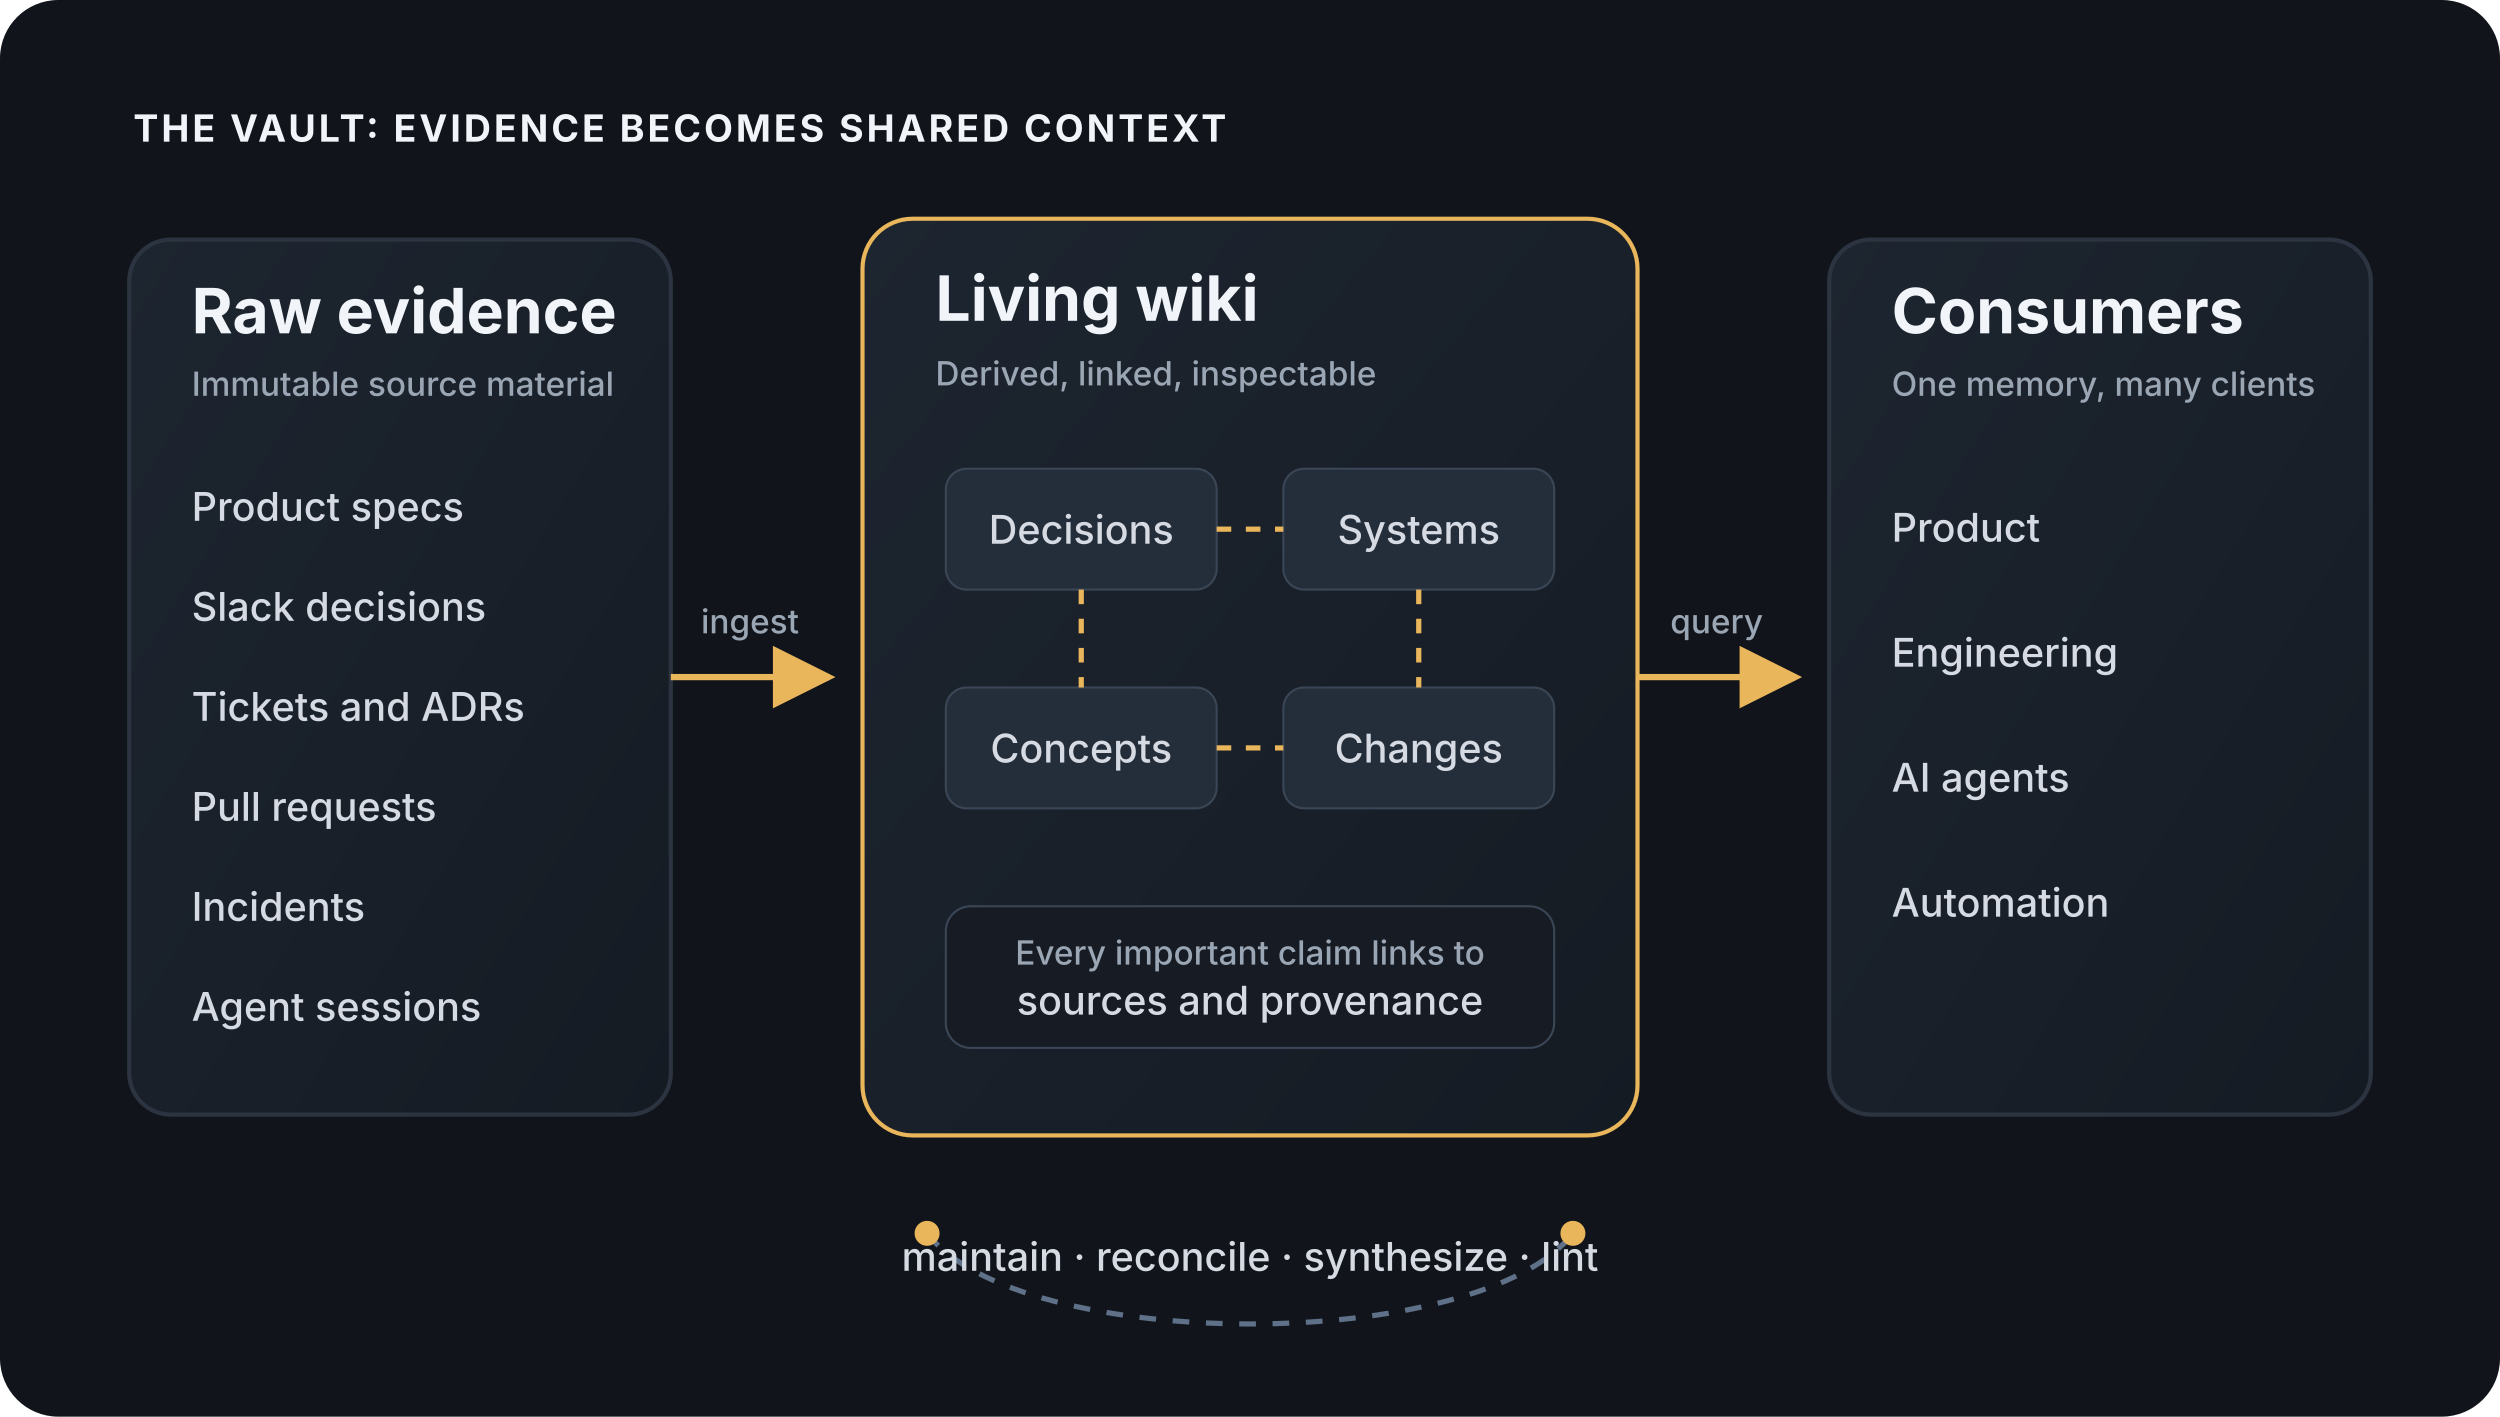
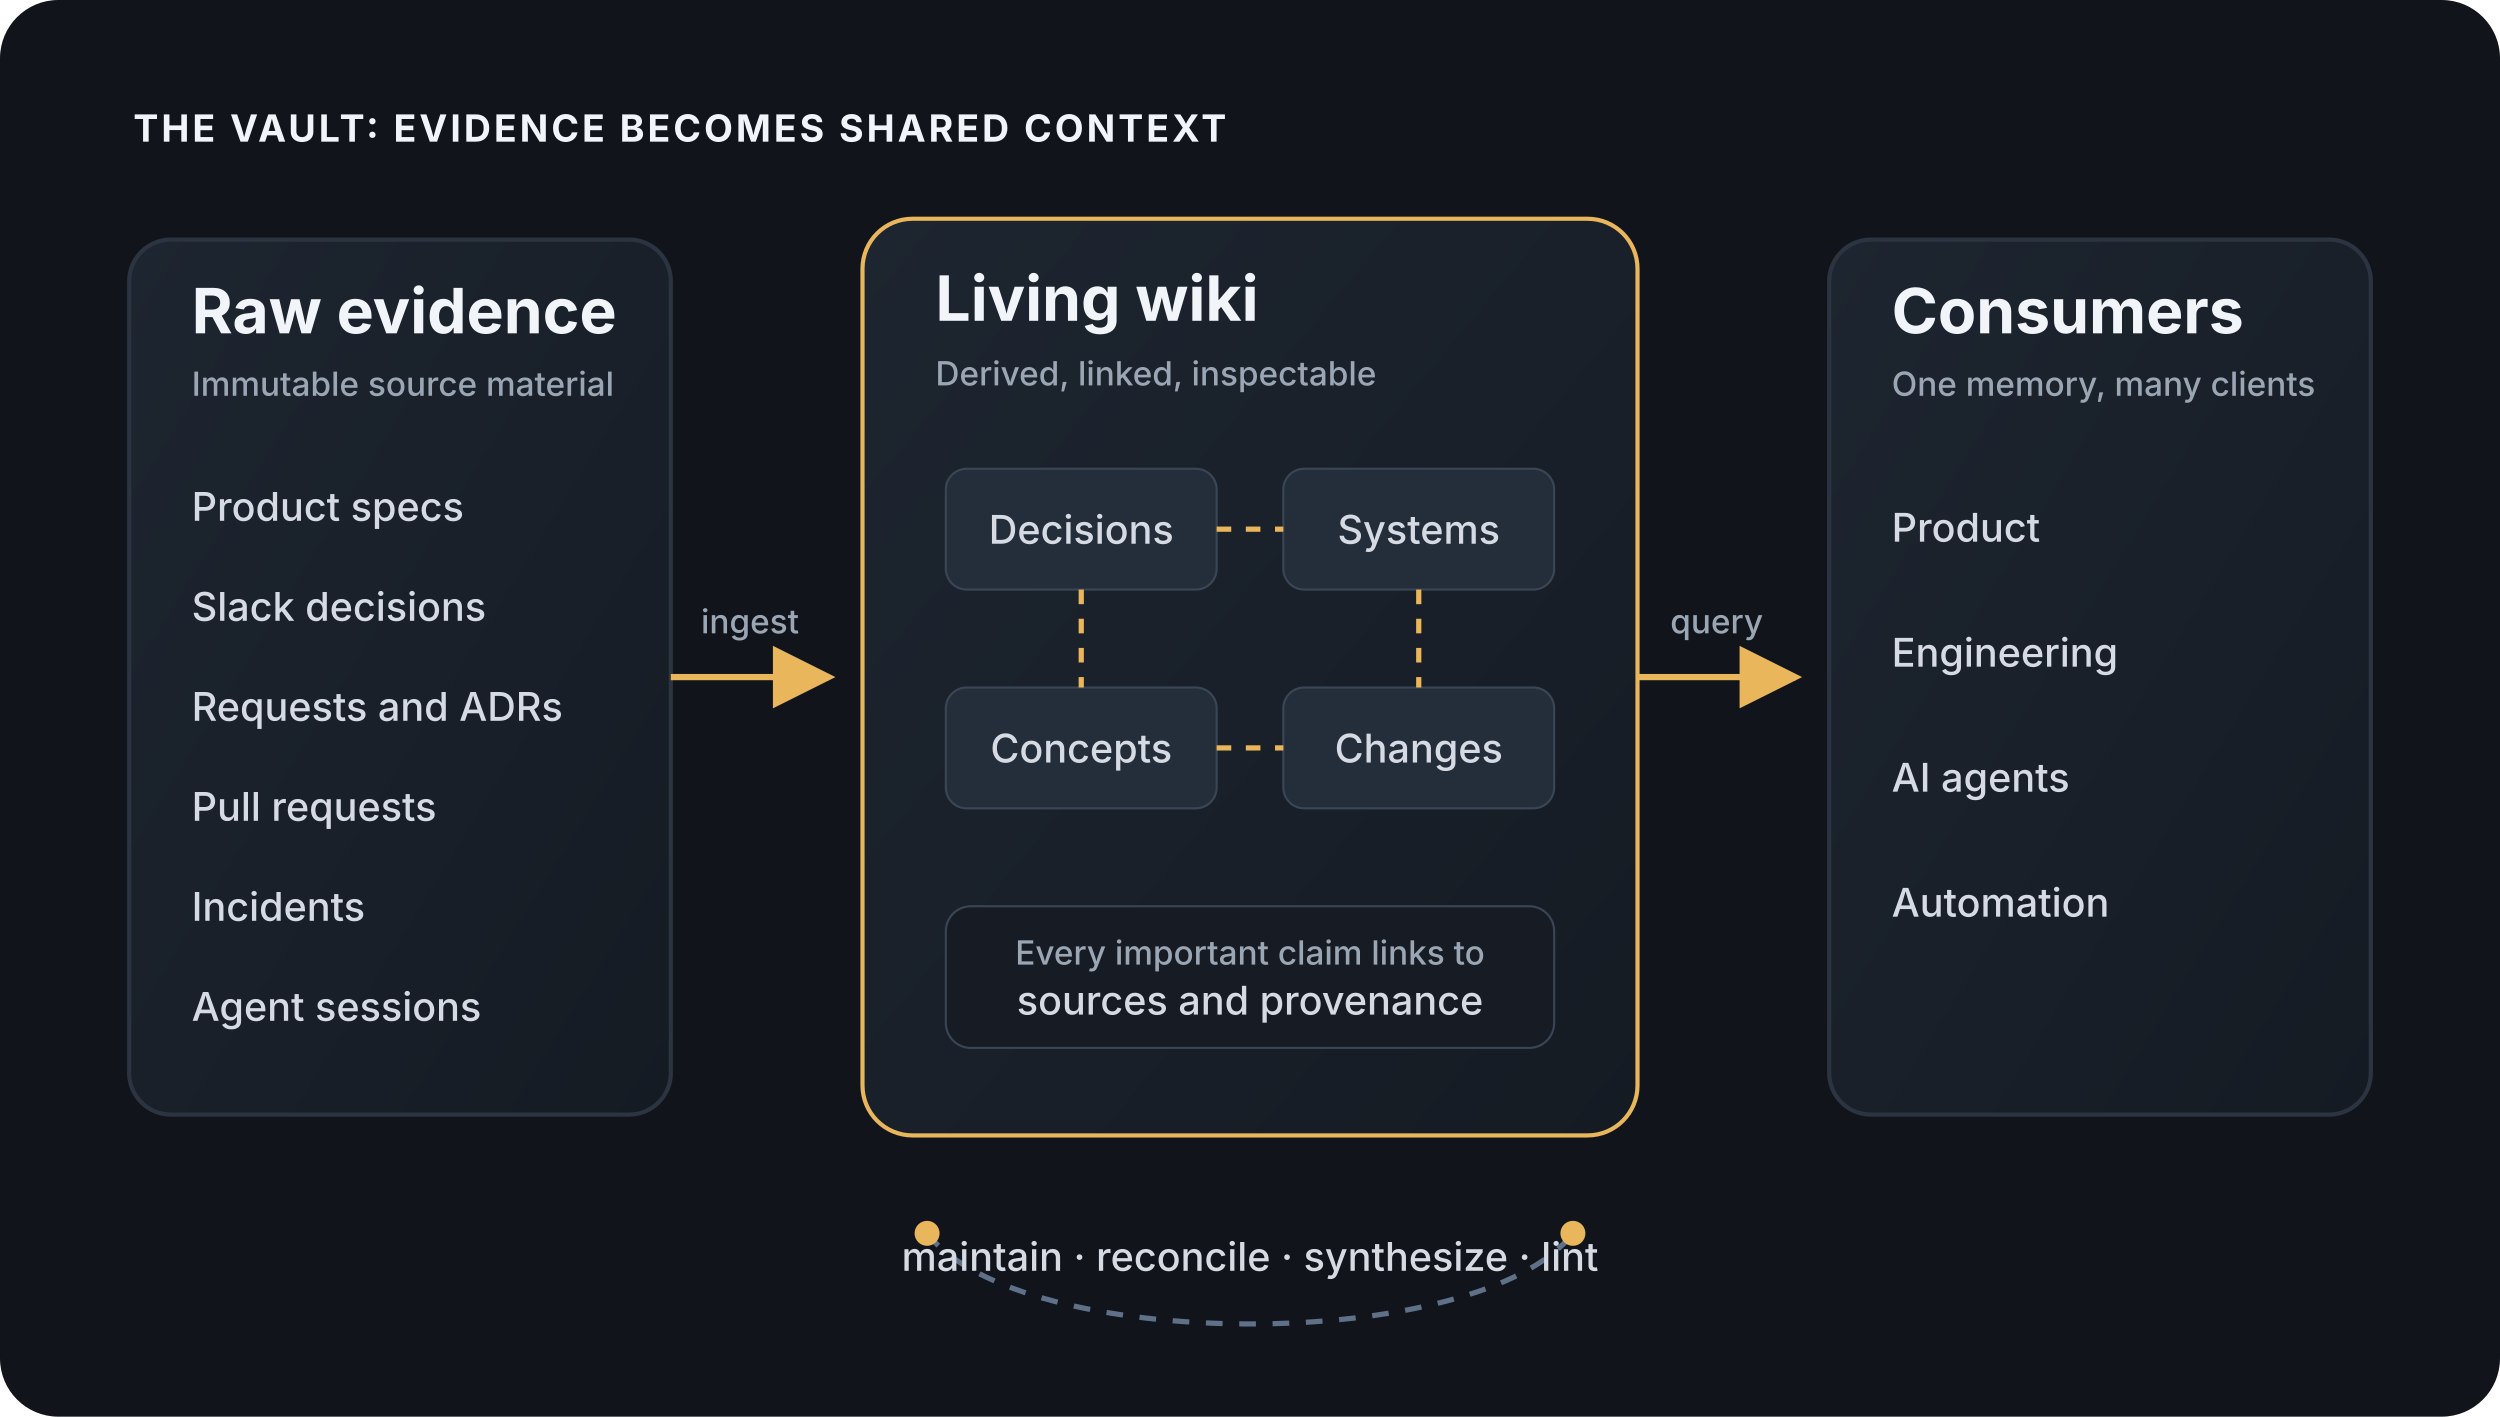
<svg xmlns="http://www.w3.org/2000/svg" width="1200" height="680" viewBox="0 0 1200 680" role="img" aria-labelledby="title desc">
  <defs>
    <linearGradient id="panel" x1="0" y1="0" x2="1" y2="1">
      <stop offset="0" stop-color="#1d2530" />
      <stop offset="1" stop-color="#151b23" />
    </linearGradient>
    <marker id="arrow" markerWidth="10" markerHeight="10" refX="9" refY="5" orient="auto">
      <path d="M0 0 10 5 0 10Z" fill="#eab65c" />
    </marker>
    <style>
      .label{font:700 18px Inter,Arial,sans-serif;fill:#f1f4f8;letter-spacing:.08em}
      .title{font:700 30px Inter,Arial,sans-serif;fill:#f1f4f8}
      .body{font:500 19px Inter,Arial,sans-serif;fill:#d6dbe3}
      .small{font:500 16px Inter,Arial,sans-serif;fill:#9ba6b4}
      .amber{fill:#eab65c}
      .line{fill:none;stroke:#eab65c;stroke-width:3;marker-end:url(#arrow)}
    </style>
  </defs>
  <rect width="1200" height="680" rx="28" fill="#11151b" />
  <text x="64" y="68" class="label" fill="#eab65c">THE VAULT: EVIDENCE BECOMES SHARED CONTEXT</text>
  <rect x="62" y="115" width="260" height="420" rx="20" fill="url(#panel)" stroke="#2b3440" stroke-width="2" />
  <text x="92" y="160" class="title">Raw evidence</text>
  <text x="92" y="190" class="small">Immutable source material</text>
  <g class="body">
    <text x="92" y="250">Product specs</text>
    <text x="92" y="298">Slack decisions</text>
-     <text x="92" y="346">Tickets and ADRs</text>
+     <text x="92" y="346">Requests and ADRs</text>
    <text x="92" y="394">Pull requests</text>
    <text x="92" y="442">Incidents</text>
    <text x="92" y="490">Agent sessions</text>
  </g>
  <rect x="414" y="105" width="372" height="440" rx="24" fill="url(#panel)" stroke="#eab65c" stroke-width="2" />
  <text x="449" y="154" class="title">Living wiki</text>
  <text x="449" y="185" class="small">Derived, linked, inspectable</text>
  <g>
    <rect x="454" y="225" width="130" height="58" rx="10" fill="#242e3b" stroke="#3a4656" />
    <text x="519" y="261" text-anchor="middle" class="body">Decisions</text>
    <rect x="616" y="225" width="130" height="58" rx="10" fill="#242e3b" stroke="#3a4656" />
    <text x="681" y="261" text-anchor="middle" class="body">Systems</text>
    <rect x="454" y="330" width="130" height="58" rx="10" fill="#242e3b" stroke="#3a4656" />
    <text x="519" y="366" text-anchor="middle" class="body">Concepts</text>
    <rect x="616" y="330" width="130" height="58" rx="10" fill="#242e3b" stroke="#3a4656" />
    <text x="681" y="366" text-anchor="middle" class="body">Changes</text>
    <path d="M584 254H616M519 283V330M681 283V330M584 359H616" stroke="#eab65c" stroke-width="2.5" stroke-dasharray="7 7" />
  </g>
  <rect x="454" y="435" width="292" height="68" rx="12" fill="#171c24" stroke="#3a4656" />
  <text x="600" y="463" text-anchor="middle" class="small">Every important claim links to</text>
  <text x="600" y="487" text-anchor="middle" class="body">sources and provenance</text>
  <rect x="878" y="115" width="260" height="420" rx="20" fill="url(#panel)" stroke="#2b3440" stroke-width="2" />
  <text x="908" y="160" class="title">Consumers</text>
  <text x="908" y="190" class="small">One memory, many clients</text>
  <g class="body">
    <text x="908" y="260">Product</text>
    <text x="908" y="320">Engineering</text>
    <text x="908" y="380">AI agents</text>
    <text x="908" y="440">Automation</text>
  </g>
  <path d="M322 325H398" class="line" />
  <text x="360" y="304" text-anchor="middle" class="small">ingest</text>
  <path d="M786 325H862" class="line" />
  <text x="824" y="304" text-anchor="middle" class="small">query</text>
  <path d="M445 592C490 650 710 650 755 592" fill="none" stroke="#5f7188" stroke-width="2.5" stroke-dasharray="8 8" />
  <circle cx="445" cy="592" r="6" class="amber" />
  <circle cx="755" cy="592" r="6" class="amber" />
  <text x="600" y="610" text-anchor="middle" class="body">maintain · reconcile · synthesize · lint</text>
</svg>
